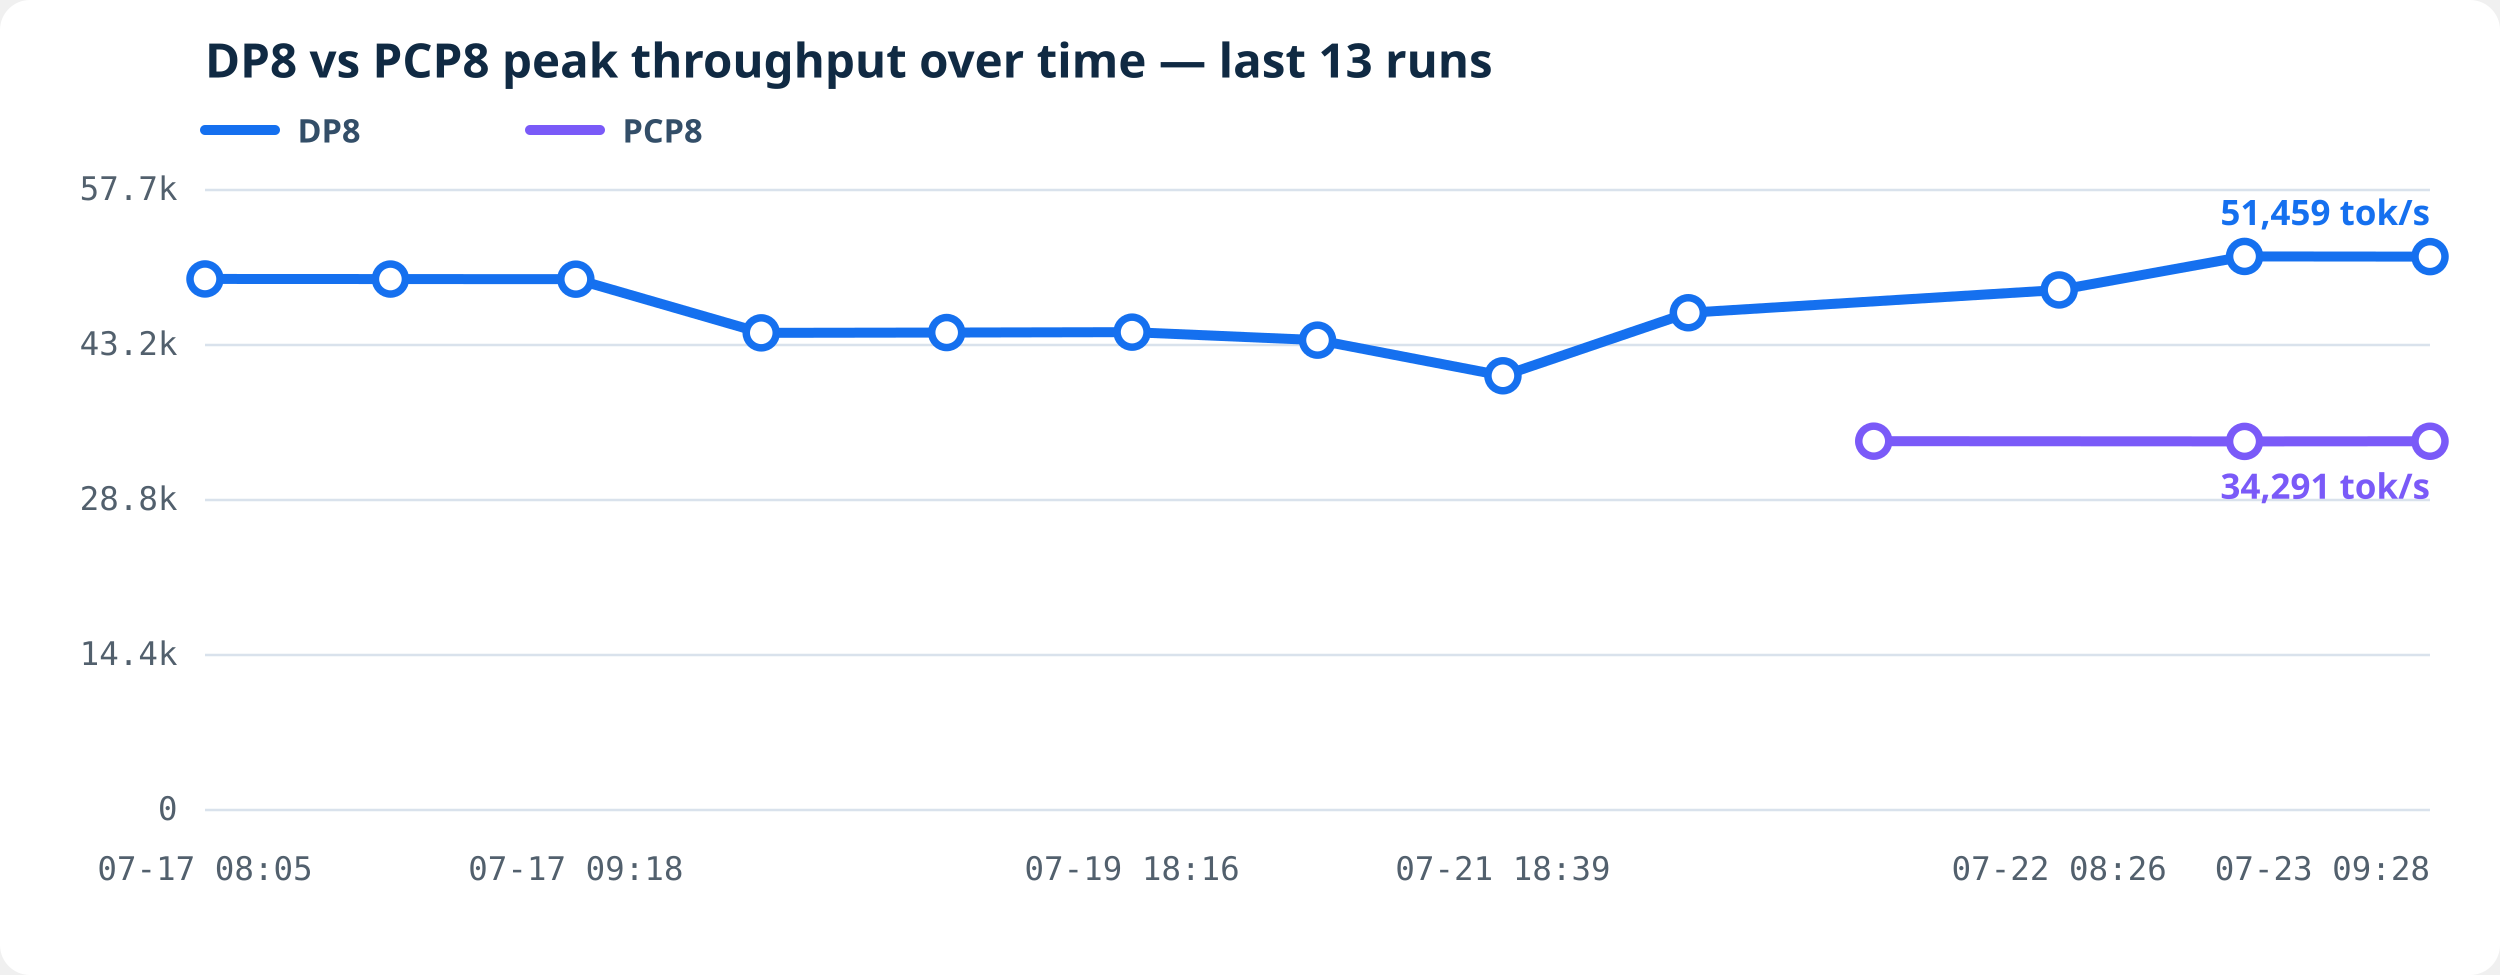
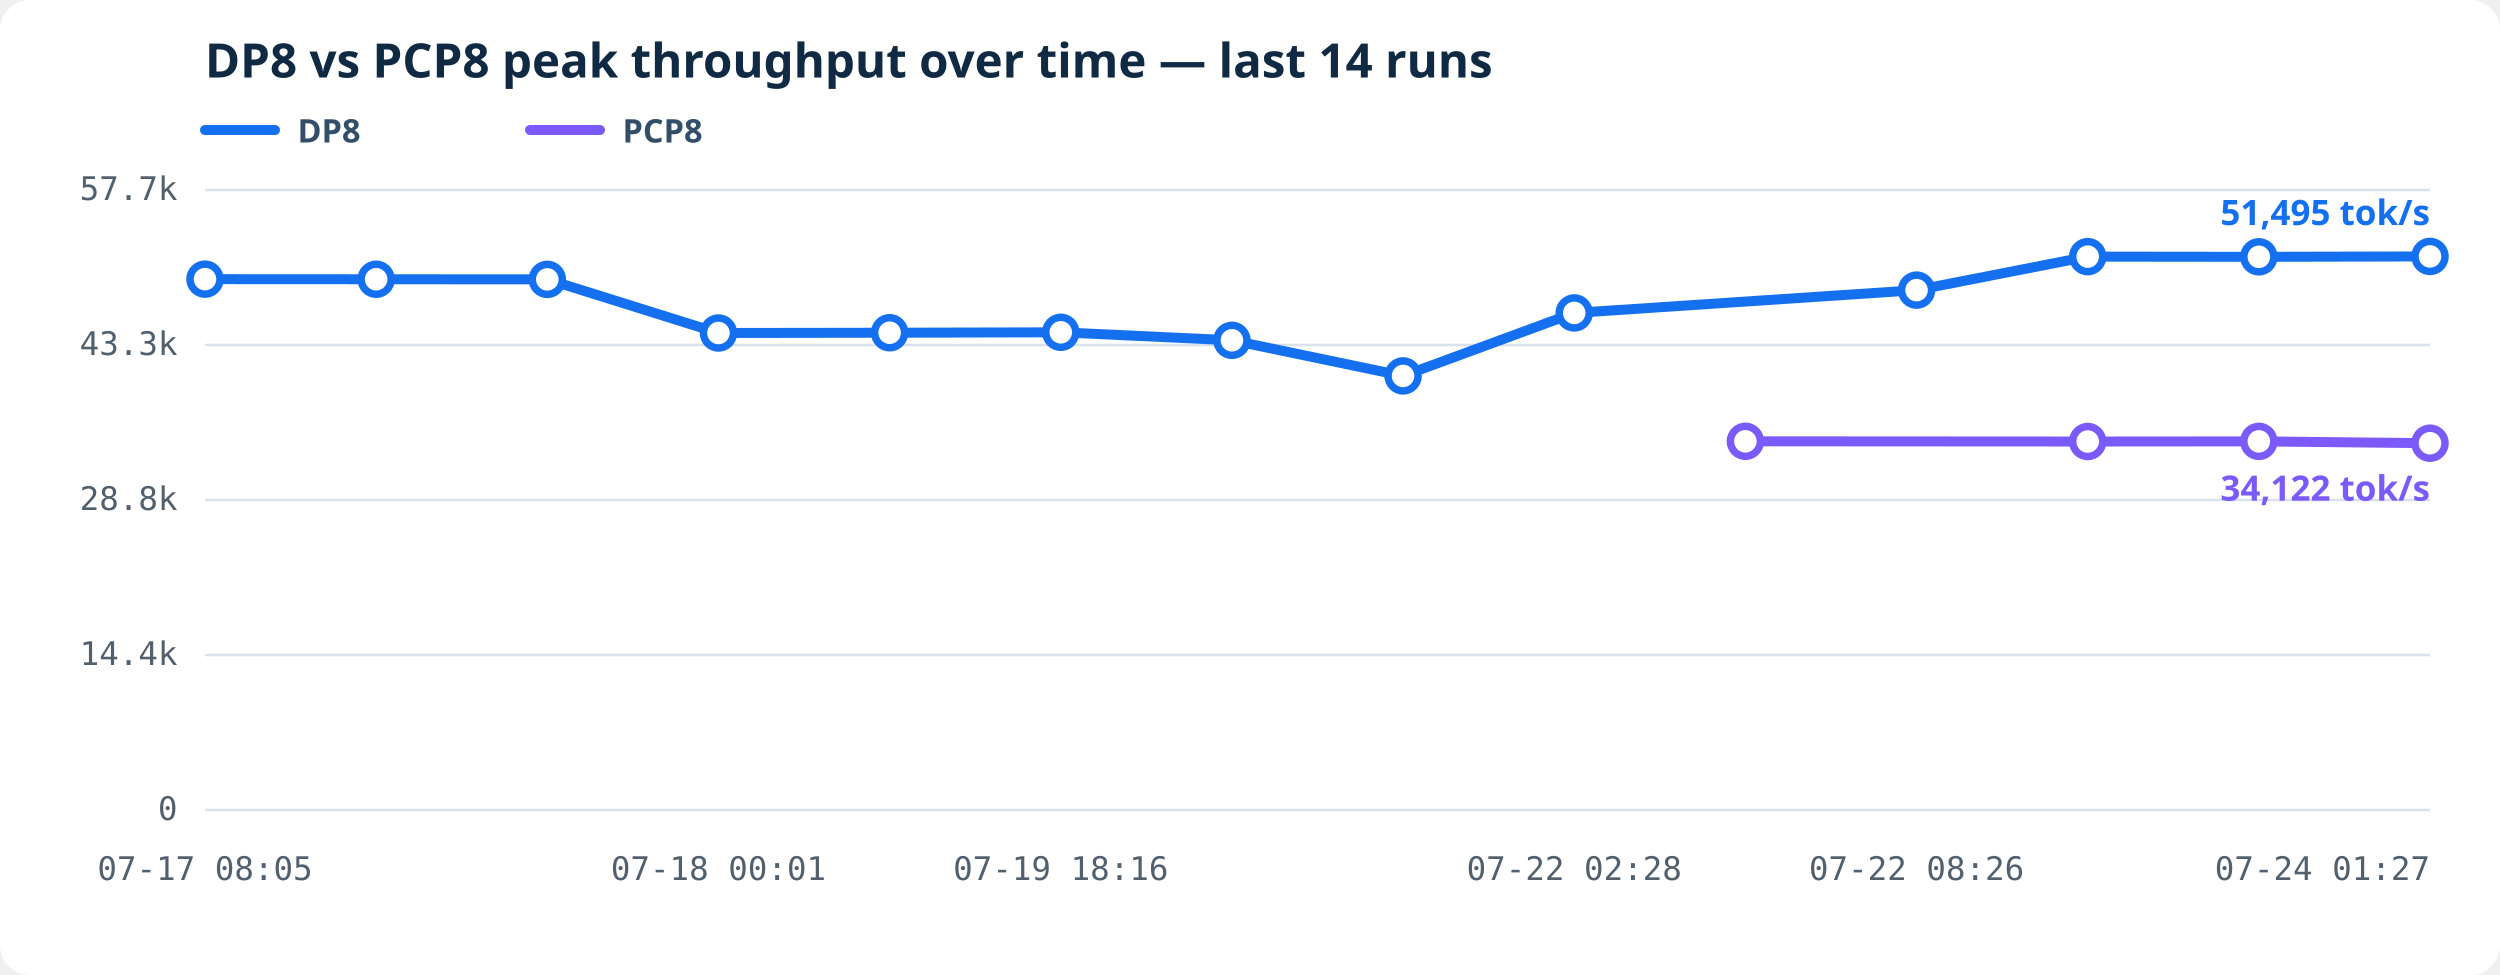
<svg xmlns="http://www.w3.org/2000/svg" viewBox="0 0 1000 390" role="img" aria-labelledby="history-title history-desc">
  <style>.bg{fill:#fff}.grid{stroke:#d9e2ec;stroke-width:1}.axis{fill:#52606d;font:13px ui-monospace,SFMono-Regular,Consolas,monospace}.heading{fill:#102a43;font:600 19px system-ui,sans-serif}.line{fill:none;stroke-width:4;stroke-linejoin:round;stroke-linecap:round}.dot{fill:#fff;stroke-width:3}.latest{stroke-width:3}.legend{fill:#334e68;font:600 13px system-ui,sans-serif}.value{font:600 14px system-ui,sans-serif}</style>
  <rect class="bg" width="1000" height="390" rx="12" />
-   <text class="heading" x="82" y="31">DP8 vs PCP8 peak throughput over time — last 13 runs</text>
+   <text class="heading" x="82" y="31">DP8 vs PCP8 peak throughput over time — last 14 runs</text>
  <line x1="82" y1="52" x2="110" y2="52" stroke="#1570ef" stroke-width="4" stroke-linecap="round" />
  <text class="legend" x="119" y="57">DP8</text>
  <line x1="212" y1="52" x2="240" y2="52" stroke="#7a5af8" stroke-width="4" stroke-linecap="round" />
  <text class="legend" x="249" y="57">PCP8</text>
  <line class="grid" x1="82" y1="324.00" x2="972" y2="324.00" />
  <text class="axis" text-anchor="end" x="71" y="328.00">0</text>
  <line class="grid" x1="82" y1="262.00" x2="972" y2="262.00" />
  <text class="axis" text-anchor="end" x="71" y="266.00">14.4k</text>
  <line class="grid" x1="82" y1="200.00" x2="972" y2="200.00" />
  <text class="axis" text-anchor="end" x="71" y="204.00">28.8k</text>
  <line class="grid" x1="82" y1="138.00" x2="972" y2="138.00" />
-   <text class="axis" text-anchor="end" x="71" y="142.00">43.2k</text>
+   <text class="axis" text-anchor="end" x="71" y="142.00">43.3k</text>
  <line class="grid" x1="82" y1="76.00" x2="972" y2="76.00" />
  <text class="axis" text-anchor="end" x="71" y="80.00">57.7k</text>
  <text class="axis" text-anchor="middle" x="82.00" y="352">07-17 08:05</text>
-   <text class="axis" text-anchor="middle" x="230.33" y="352">07-17 09:18</text>
-   <text class="axis" text-anchor="middle" x="452.83" y="352">07-19 18:16</text>
-   <text class="axis" text-anchor="middle" x="601.17" y="352">07-21 18:39</text>
-   <text class="axis" text-anchor="middle" x="823.67" y="352">07-22 08:26</text>
-   <text class="axis" text-anchor="end" x="972.00" y="352">07-23 09:28</text>
-   <polyline class="line" stroke="#1570ef" points="82.00,111.58 156.17,111.62 230.33,111.67 304.50,133.14 378.67,133.02 452.83,132.86 527.00,136.06 601.17,150.31 675.33,125.10 823.67,115.98 897.83,102.57 972.00,102.65" />
-   <circle class="dot" fill="#fff" stroke="#1570ef" cx="82.00" cy="111.58" r="6" />
-   <circle class="dot" fill="#fff" stroke="#1570ef" cx="156.17" cy="111.62" r="6" />
-   <circle class="dot" fill="#fff" stroke="#1570ef" cx="230.33" cy="111.67" r="6" />
-   <circle class="dot" fill="#fff" stroke="#1570ef" cx="304.50" cy="133.14" r="6" />
-   <circle class="dot" fill="#fff" stroke="#1570ef" cx="378.67" cy="133.02" r="6" />
-   <circle class="dot" fill="#fff" stroke="#1570ef" cx="452.83" cy="132.86" r="6" />
-   <circle class="dot" fill="#fff" stroke="#1570ef" cx="527.00" cy="136.06" r="6" />
-   <circle class="dot" fill="#fff" stroke="#1570ef" cx="601.17" cy="150.31" r="6" />
-   <circle class="dot" fill="#fff" stroke="#1570ef" cx="675.33" cy="125.10" r="6" />
-   <circle class="dot" fill="#fff" stroke="#1570ef" cx="823.67" cy="115.98" r="6" />
-   <circle class="dot" fill="#fff" stroke="#1570ef" cx="897.83" cy="102.57" r="6" />
-   <circle class="dot latest" fill="#1570ef" stroke="#1570ef" cx="972.00" cy="102.65" r="6" />
-   <text class="value" fill="#1570ef" text-anchor="end" x="972.00" y="90.00">51,459 tok/s</text>
-   <polyline class="line" stroke="#7a5af8" points="749.50,176.47 897.83,176.56 972.00,176.50" />
-   <circle class="dot" fill="#fff" stroke="#7a5af8" cx="749.50" cy="176.47" r="6" />
-   <circle class="dot" fill="#fff" stroke="#7a5af8" cx="897.83" cy="176.56" r="6" />
-   <circle class="dot latest" fill="#7a5af8" stroke="#7a5af8" cx="972.00" cy="176.50" r="6" />
-   <text class="value" fill="#7a5af8" text-anchor="end" x="972.00" y="199.50">34,291 tok/s</text>
+   <text class="axis" text-anchor="middle" x="287.38" y="352">07-18 00:01</text>
+   <text class="axis" text-anchor="middle" x="424.31" y="352">07-19 18:16</text>
+   <text class="axis" text-anchor="middle" x="629.69" y="352">07-22 02:28</text>
+   <text class="axis" text-anchor="middle" x="766.62" y="352">07-22 08:26</text>
+   <text class="axis" text-anchor="end" x="972.00" y="352">07-24 01:27</text>
+   <polyline class="line" stroke="#1570ef" points="82.00,111.66 150.46,111.70 218.92,111.75 287.38,133.20 355.85,133.09 424.31,132.92 492.77,136.13 561.23,150.37 629.69,125.17 766.62,116.05 835.08,102.65 903.54,102.73 972.00,102.57" />
+   <circle class="dot" fill="#fff" stroke="#1570ef" cx="82.00" cy="111.66" r="6" />
+   <circle class="dot" fill="#fff" stroke="#1570ef" cx="150.46" cy="111.70" r="6" />
+   <circle class="dot" fill="#fff" stroke="#1570ef" cx="218.92" cy="111.75" r="6" />
+   <circle class="dot" fill="#fff" stroke="#1570ef" cx="287.38" cy="133.20" r="6" />
+   <circle class="dot" fill="#fff" stroke="#1570ef" cx="355.85" cy="133.09" r="6" />
+   <circle class="dot" fill="#fff" stroke="#1570ef" cx="424.31" cy="132.92" r="6" />
+   <circle class="dot" fill="#fff" stroke="#1570ef" cx="492.77" cy="136.13" r="6" />
+   <circle class="dot" fill="#fff" stroke="#1570ef" cx="561.23" cy="150.37" r="6" />
+   <circle class="dot" fill="#fff" stroke="#1570ef" cx="629.69" cy="125.17" r="6" />
+   <circle class="dot" fill="#fff" stroke="#1570ef" cx="766.62" cy="116.05" r="6" />
+   <circle class="dot" fill="#fff" stroke="#1570ef" cx="835.08" cy="102.65" r="6" />
+   <circle class="dot" fill="#fff" stroke="#1570ef" cx="903.54" cy="102.73" r="6" />
+   <circle class="dot latest" fill="#1570ef" stroke="#1570ef" cx="972.00" cy="102.57" r="6" />
+   <text class="value" fill="#1570ef" text-anchor="end" x="972.00" y="90.00">51,495 tok/s</text>
+   <polyline class="line" stroke="#7a5af8" points="698.15,176.52 835.08,176.61 903.54,176.55 972.00,177.28" />
+   <circle class="dot" fill="#fff" stroke="#7a5af8" cx="698.15" cy="176.52" r="6" />
+   <circle class="dot" fill="#fff" stroke="#7a5af8" cx="835.08" cy="176.61" r="6" />
+   <circle class="dot" fill="#fff" stroke="#7a5af8" cx="903.54" cy="176.55" r="6" />
+   <circle class="dot latest" fill="#7a5af8" stroke="#7a5af8" cx="972.00" cy="177.28" r="6" />
+   <text class="value" fill="#7a5af8" text-anchor="end" x="972.00" y="200.28">34,122 tok/s</text>
</svg>
